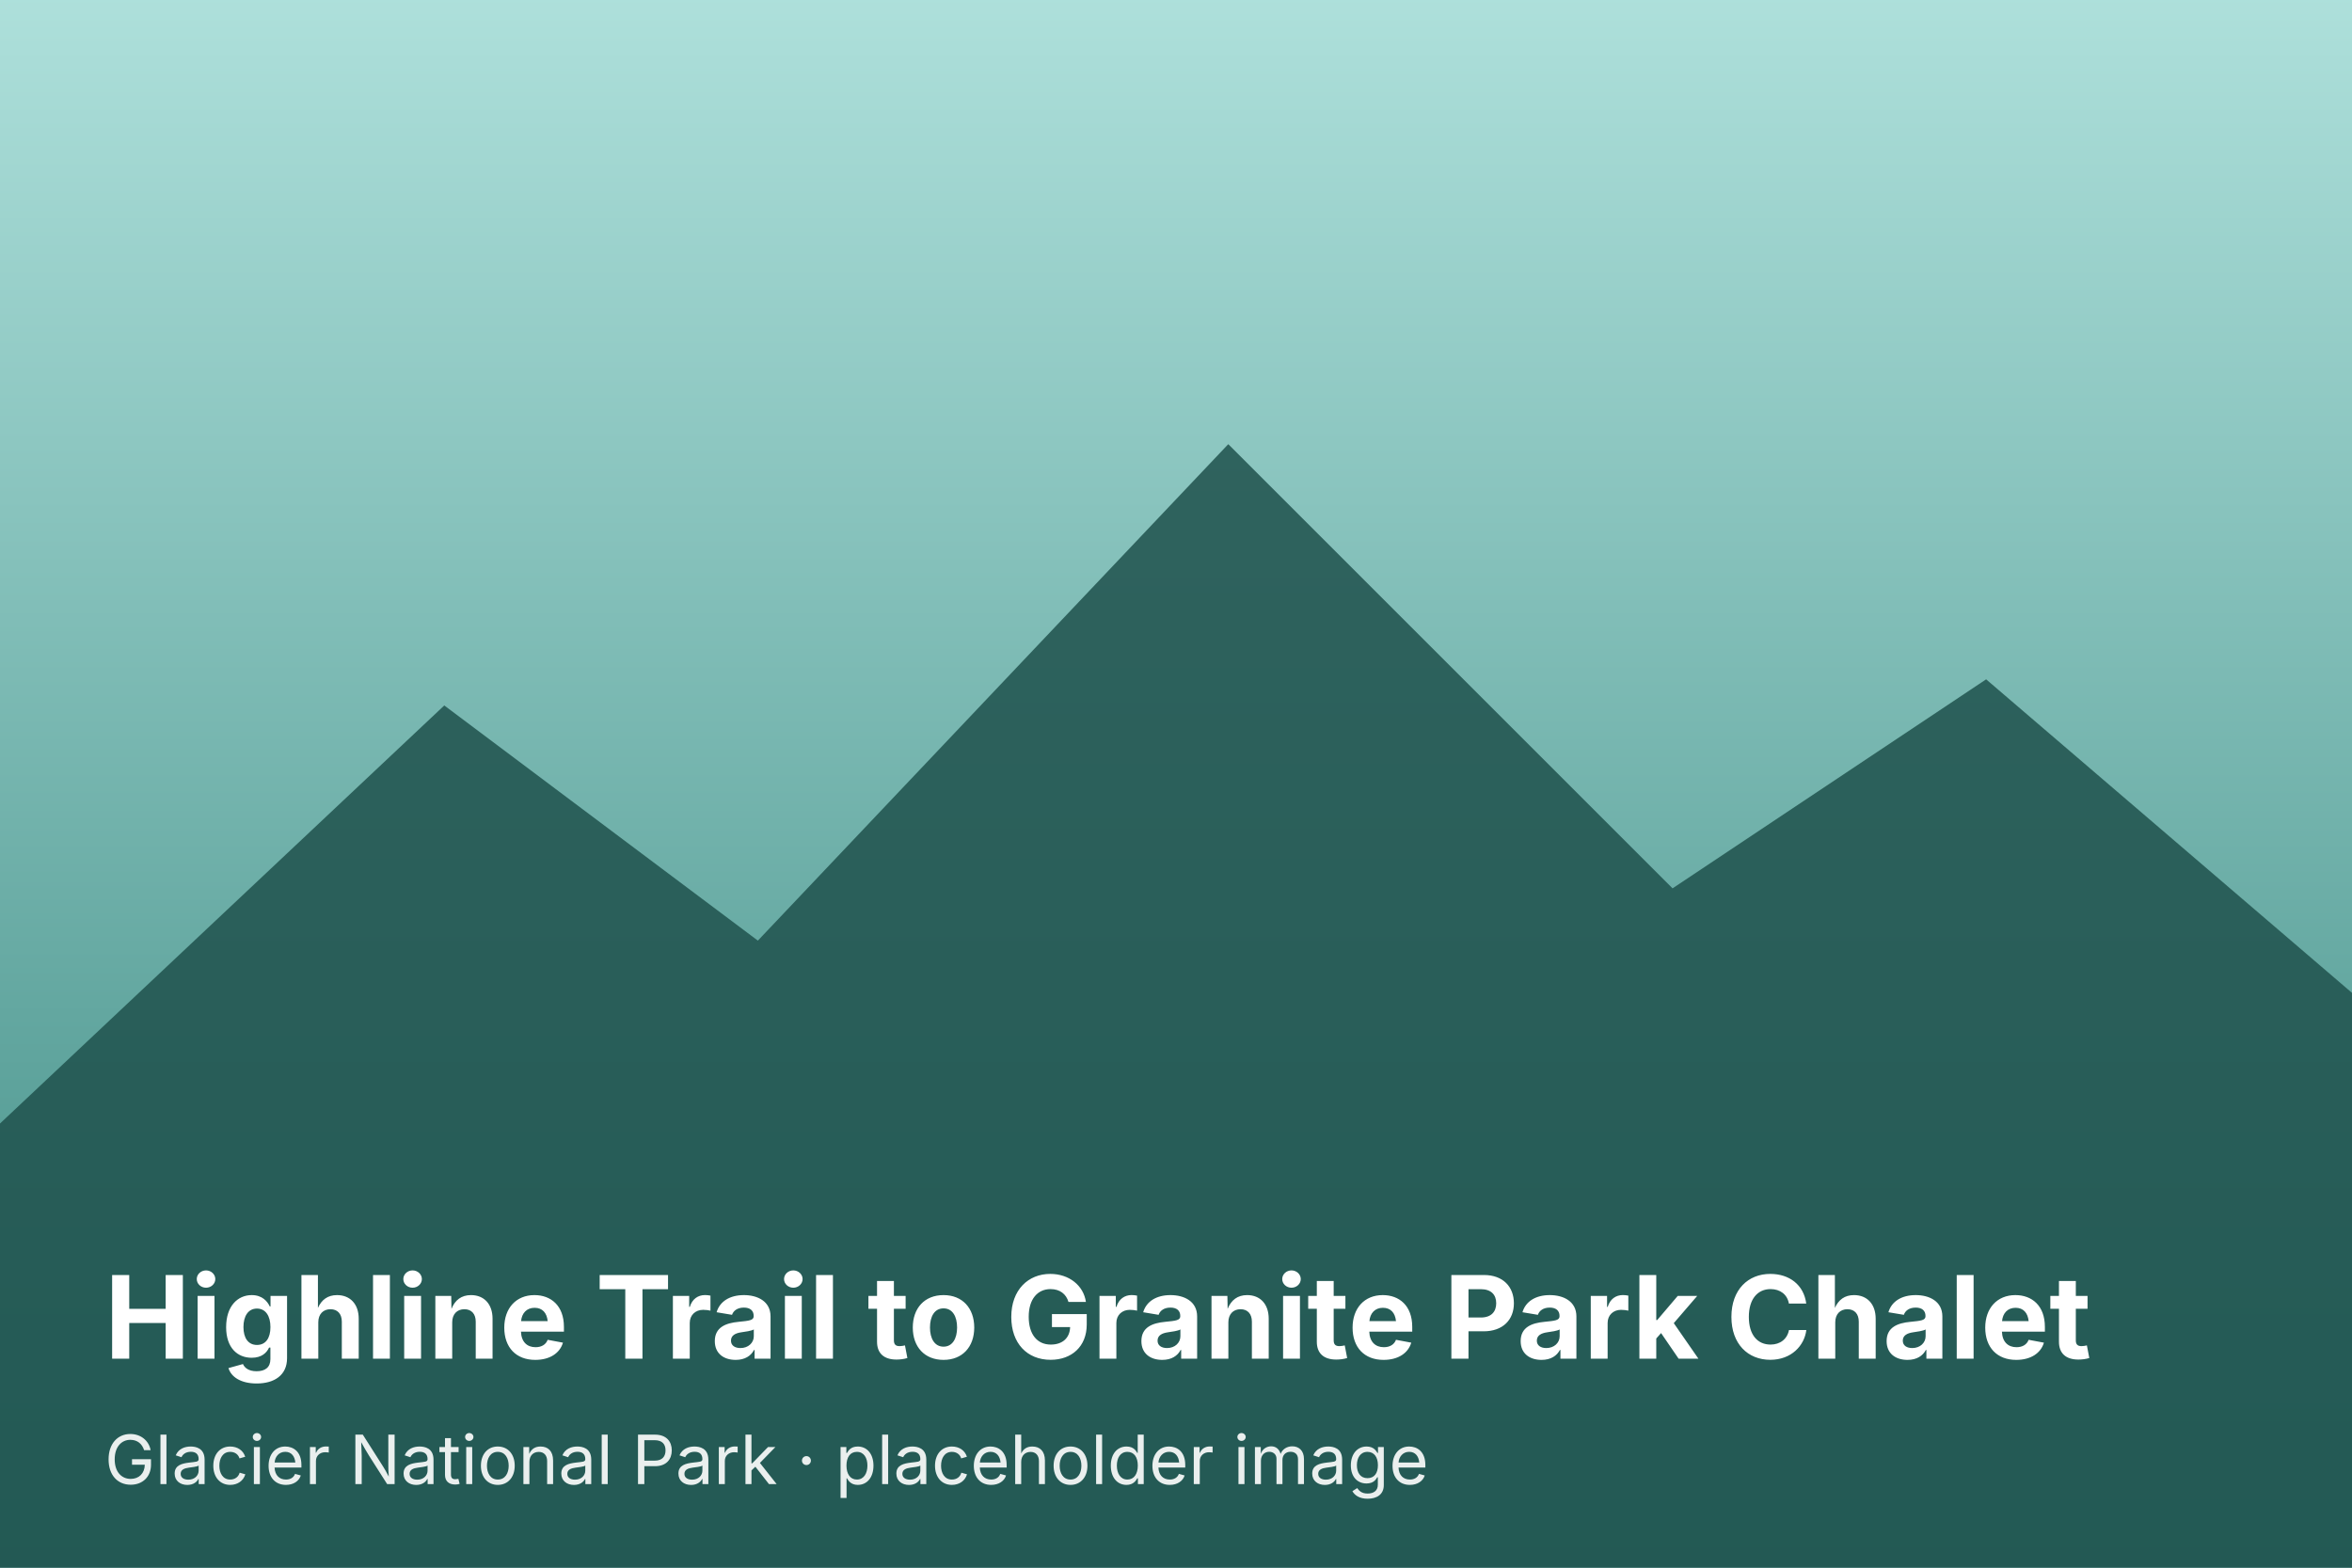
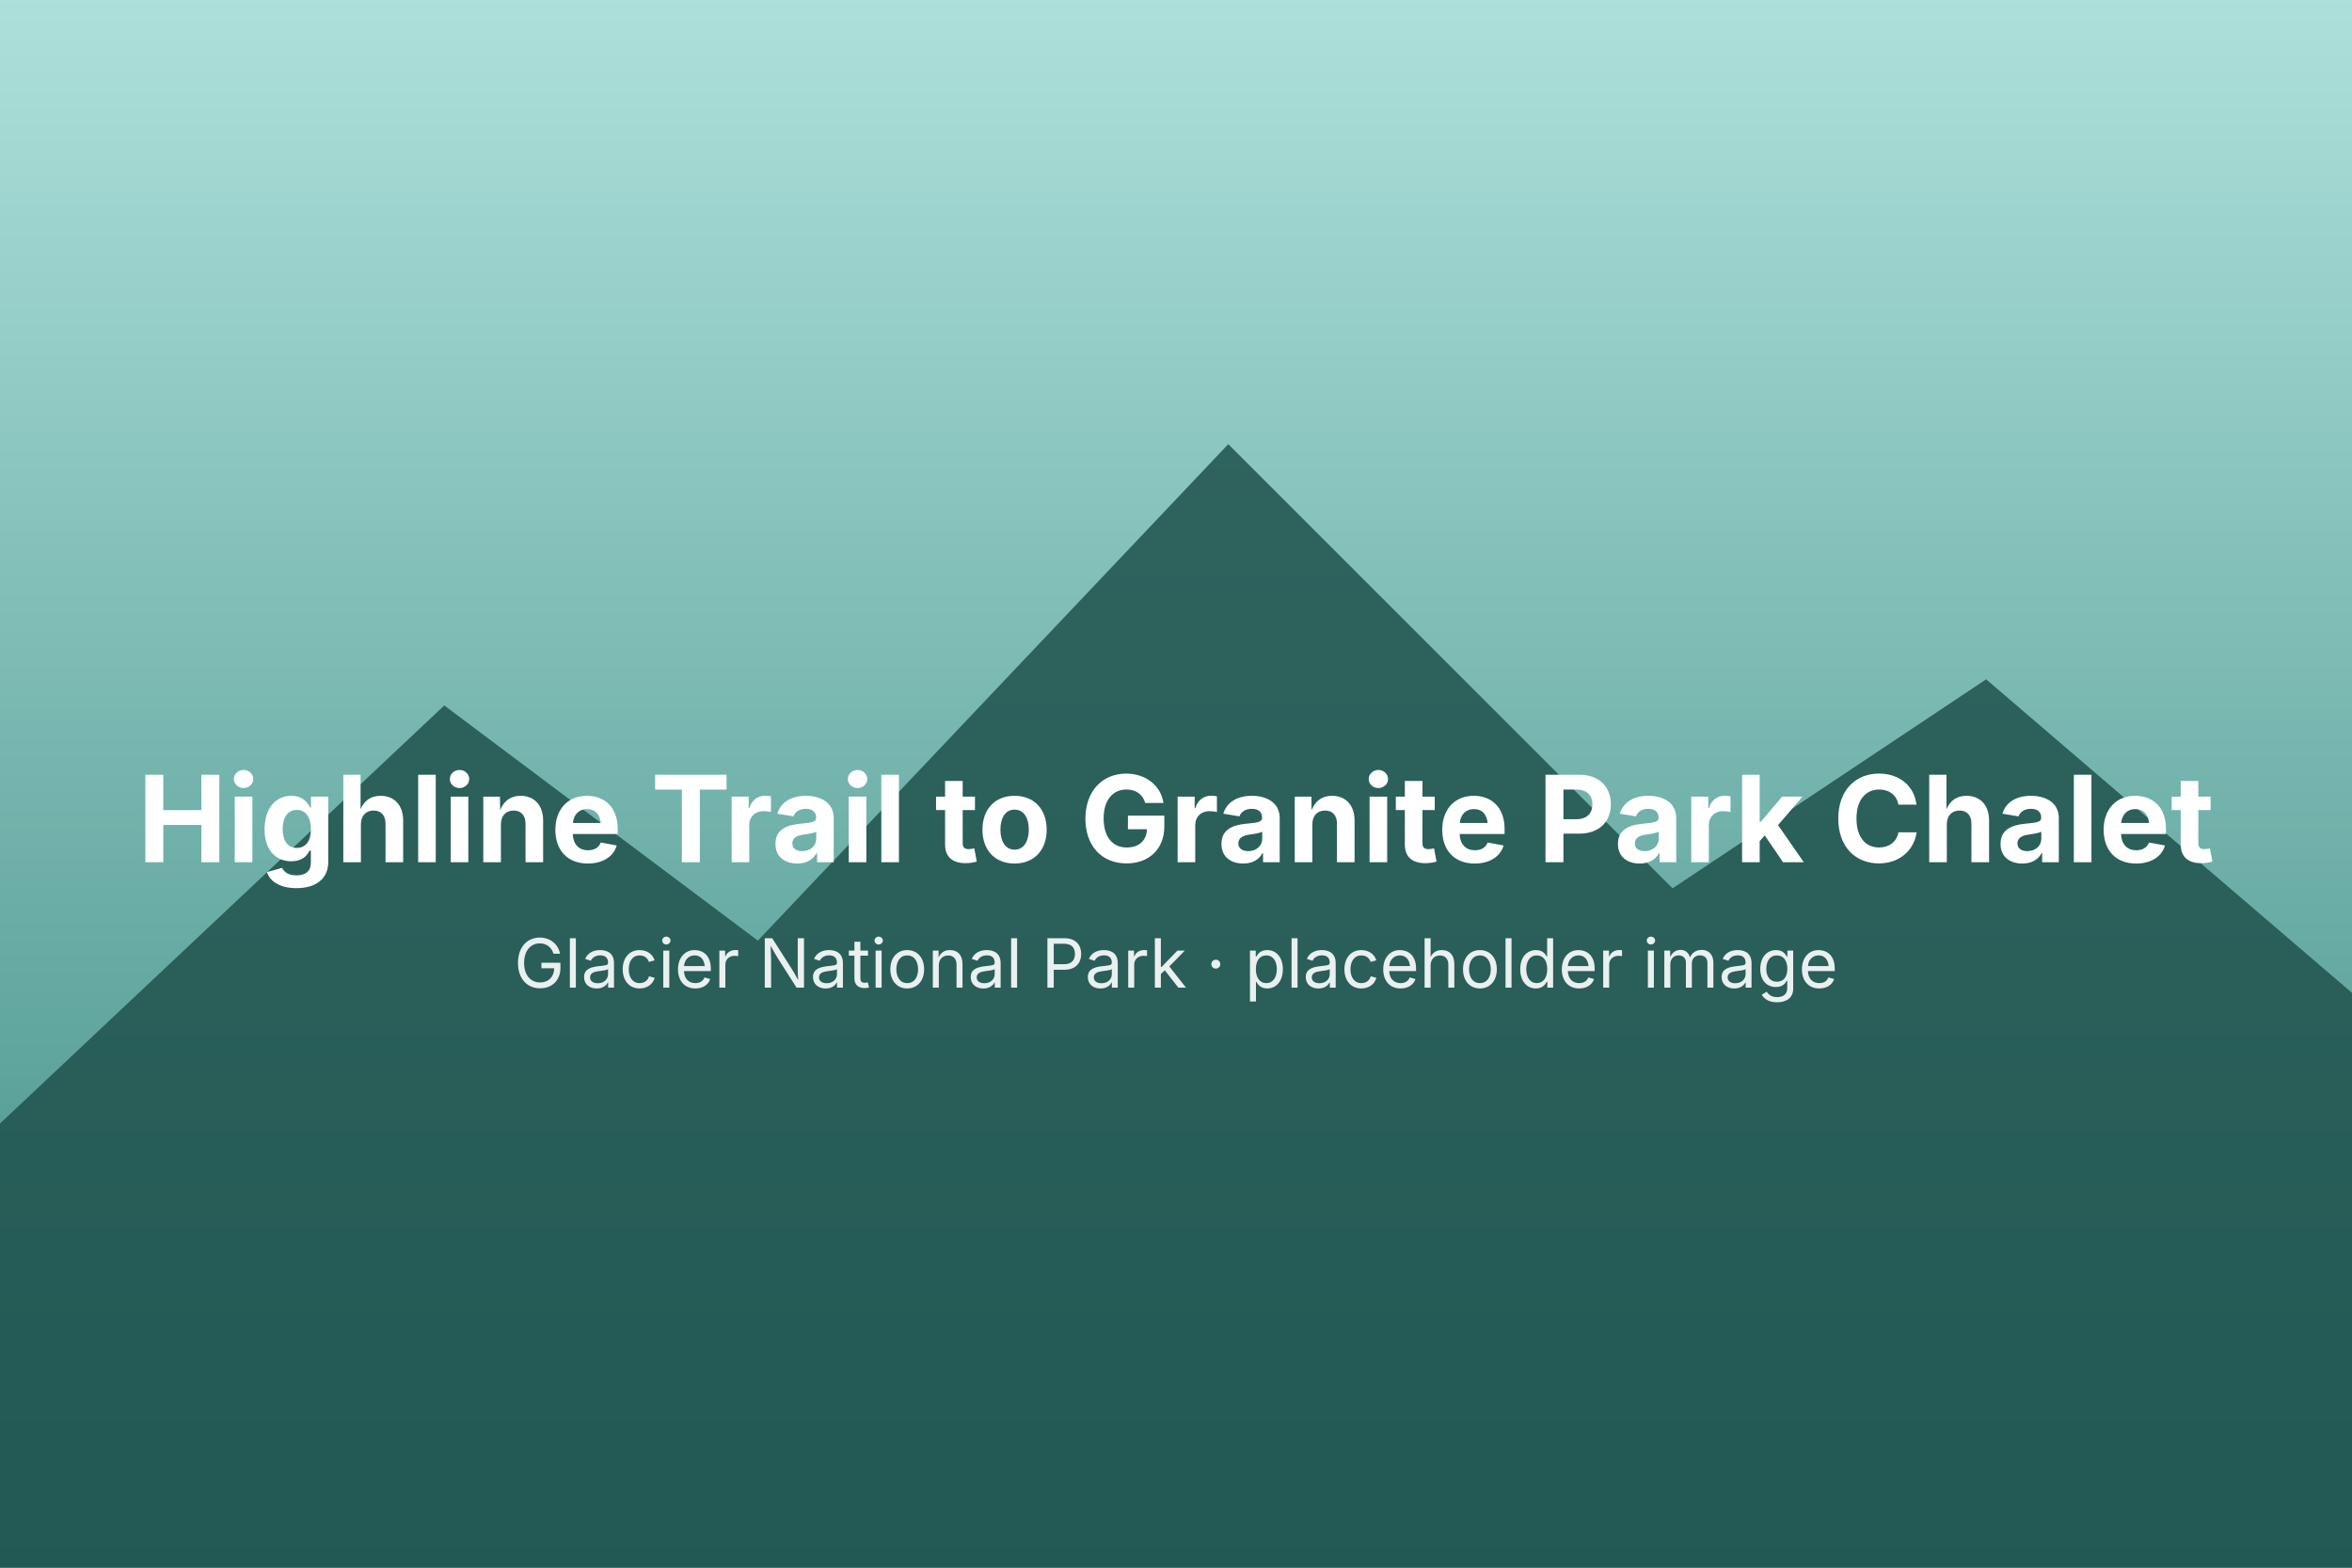
<svg xmlns="http://www.w3.org/2000/svg" viewBox="0 0 900 600" role="img" aria-label="Placeholder photo for Highline Trail to Granite Park Chalet">
  <defs>
    <linearGradient id="g" x1="0" y1="0" x2="0" y2="1">
      <stop offset="0" stop-color="hsl(174,45%,78%)" />
      <stop offset="1" stop-color="hsl(174,40%,38%)" />
    </linearGradient>
  </defs>
  <rect width="900" height="600" fill="url(#g)" />
  <path d="M0 430 L170 270 L290 360 L470 170 L640 340 L760 260 L900 380 V600 H0Z" fill="hsl(174,45%,22%)" opacity=".85" />
-   <text x="40" y="520" font-family="Inter,Arial,sans-serif" font-size="44" font-weight="700" fill="#fff">Highline Trail to Granite Park Chalet</text>
-   <text x="40" y="568" font-family="Inter,Arial,sans-serif" font-size="26" fill="#fff" opacity=".9">Glacier National Park · placeholder image</text>
+   <text x="450" y="330" text-anchor="middle" font-family="Inter,Arial,sans-serif" font-size="46" font-weight="700" fill="#fff">Highline Trail to Granite Park Chalet</text>
+   <text x="450" y="378" text-anchor="middle" font-family="Inter,Arial,sans-serif" font-size="26" fill="#fff" opacity=".9">Glacier National Park · placeholder image</text>
</svg>
